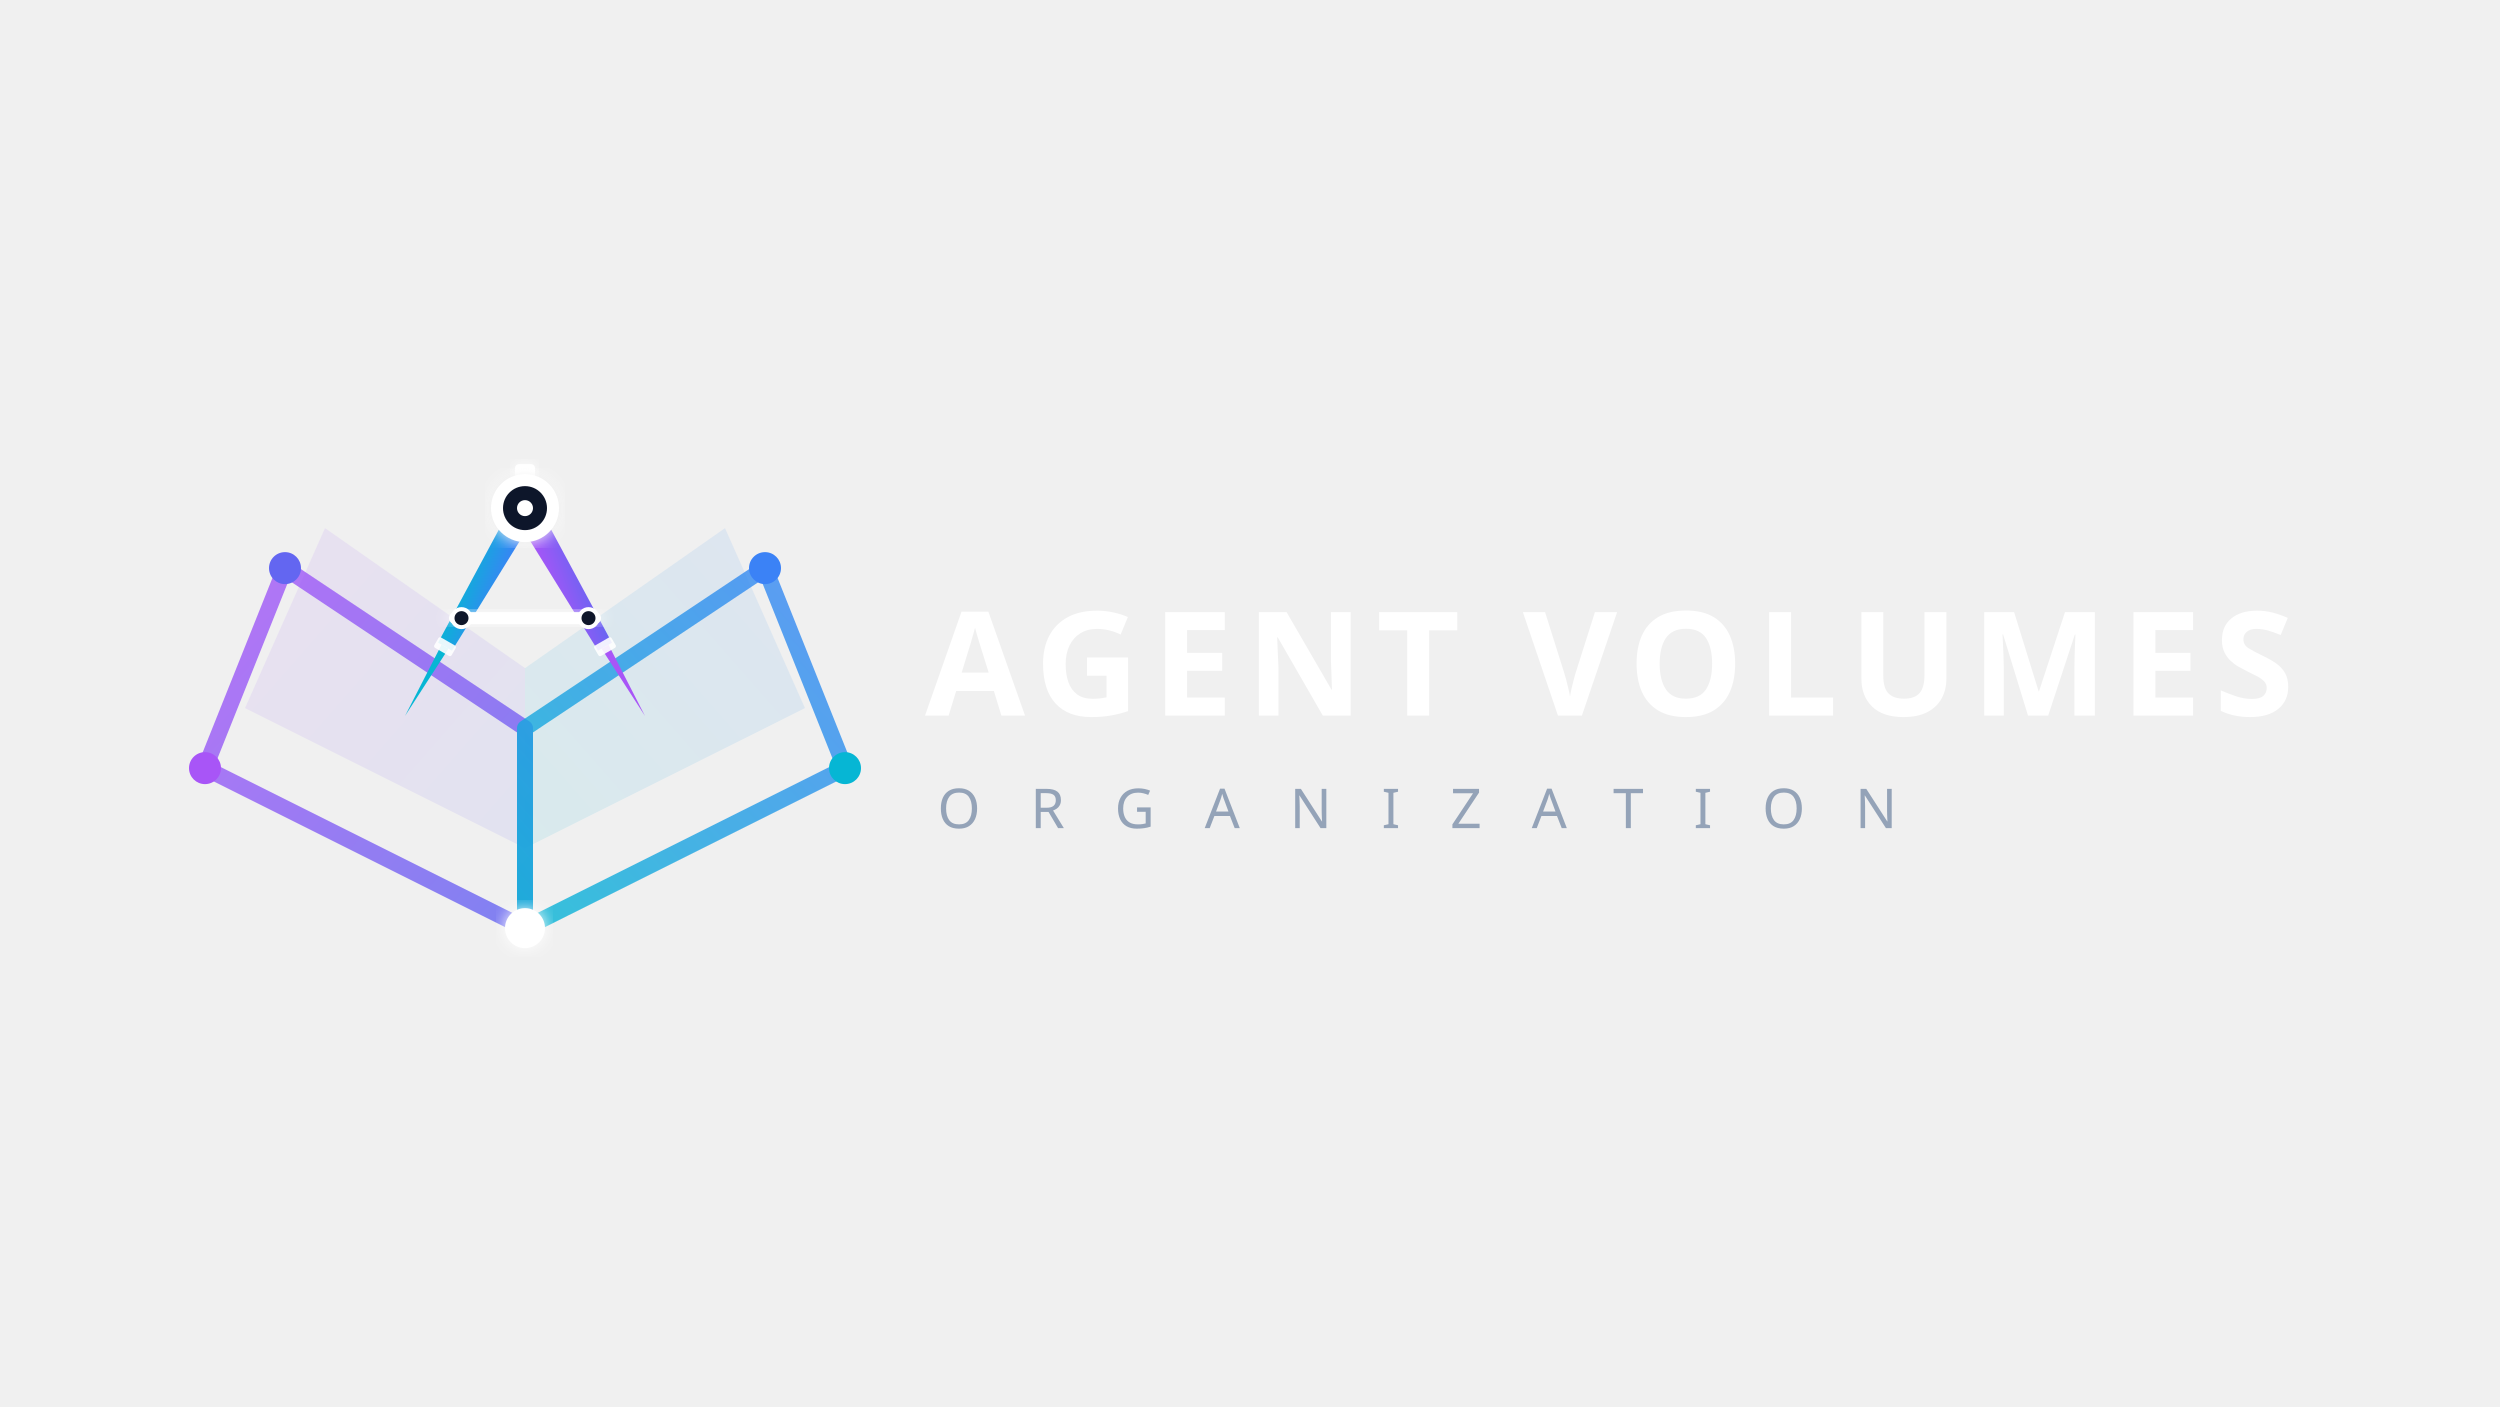
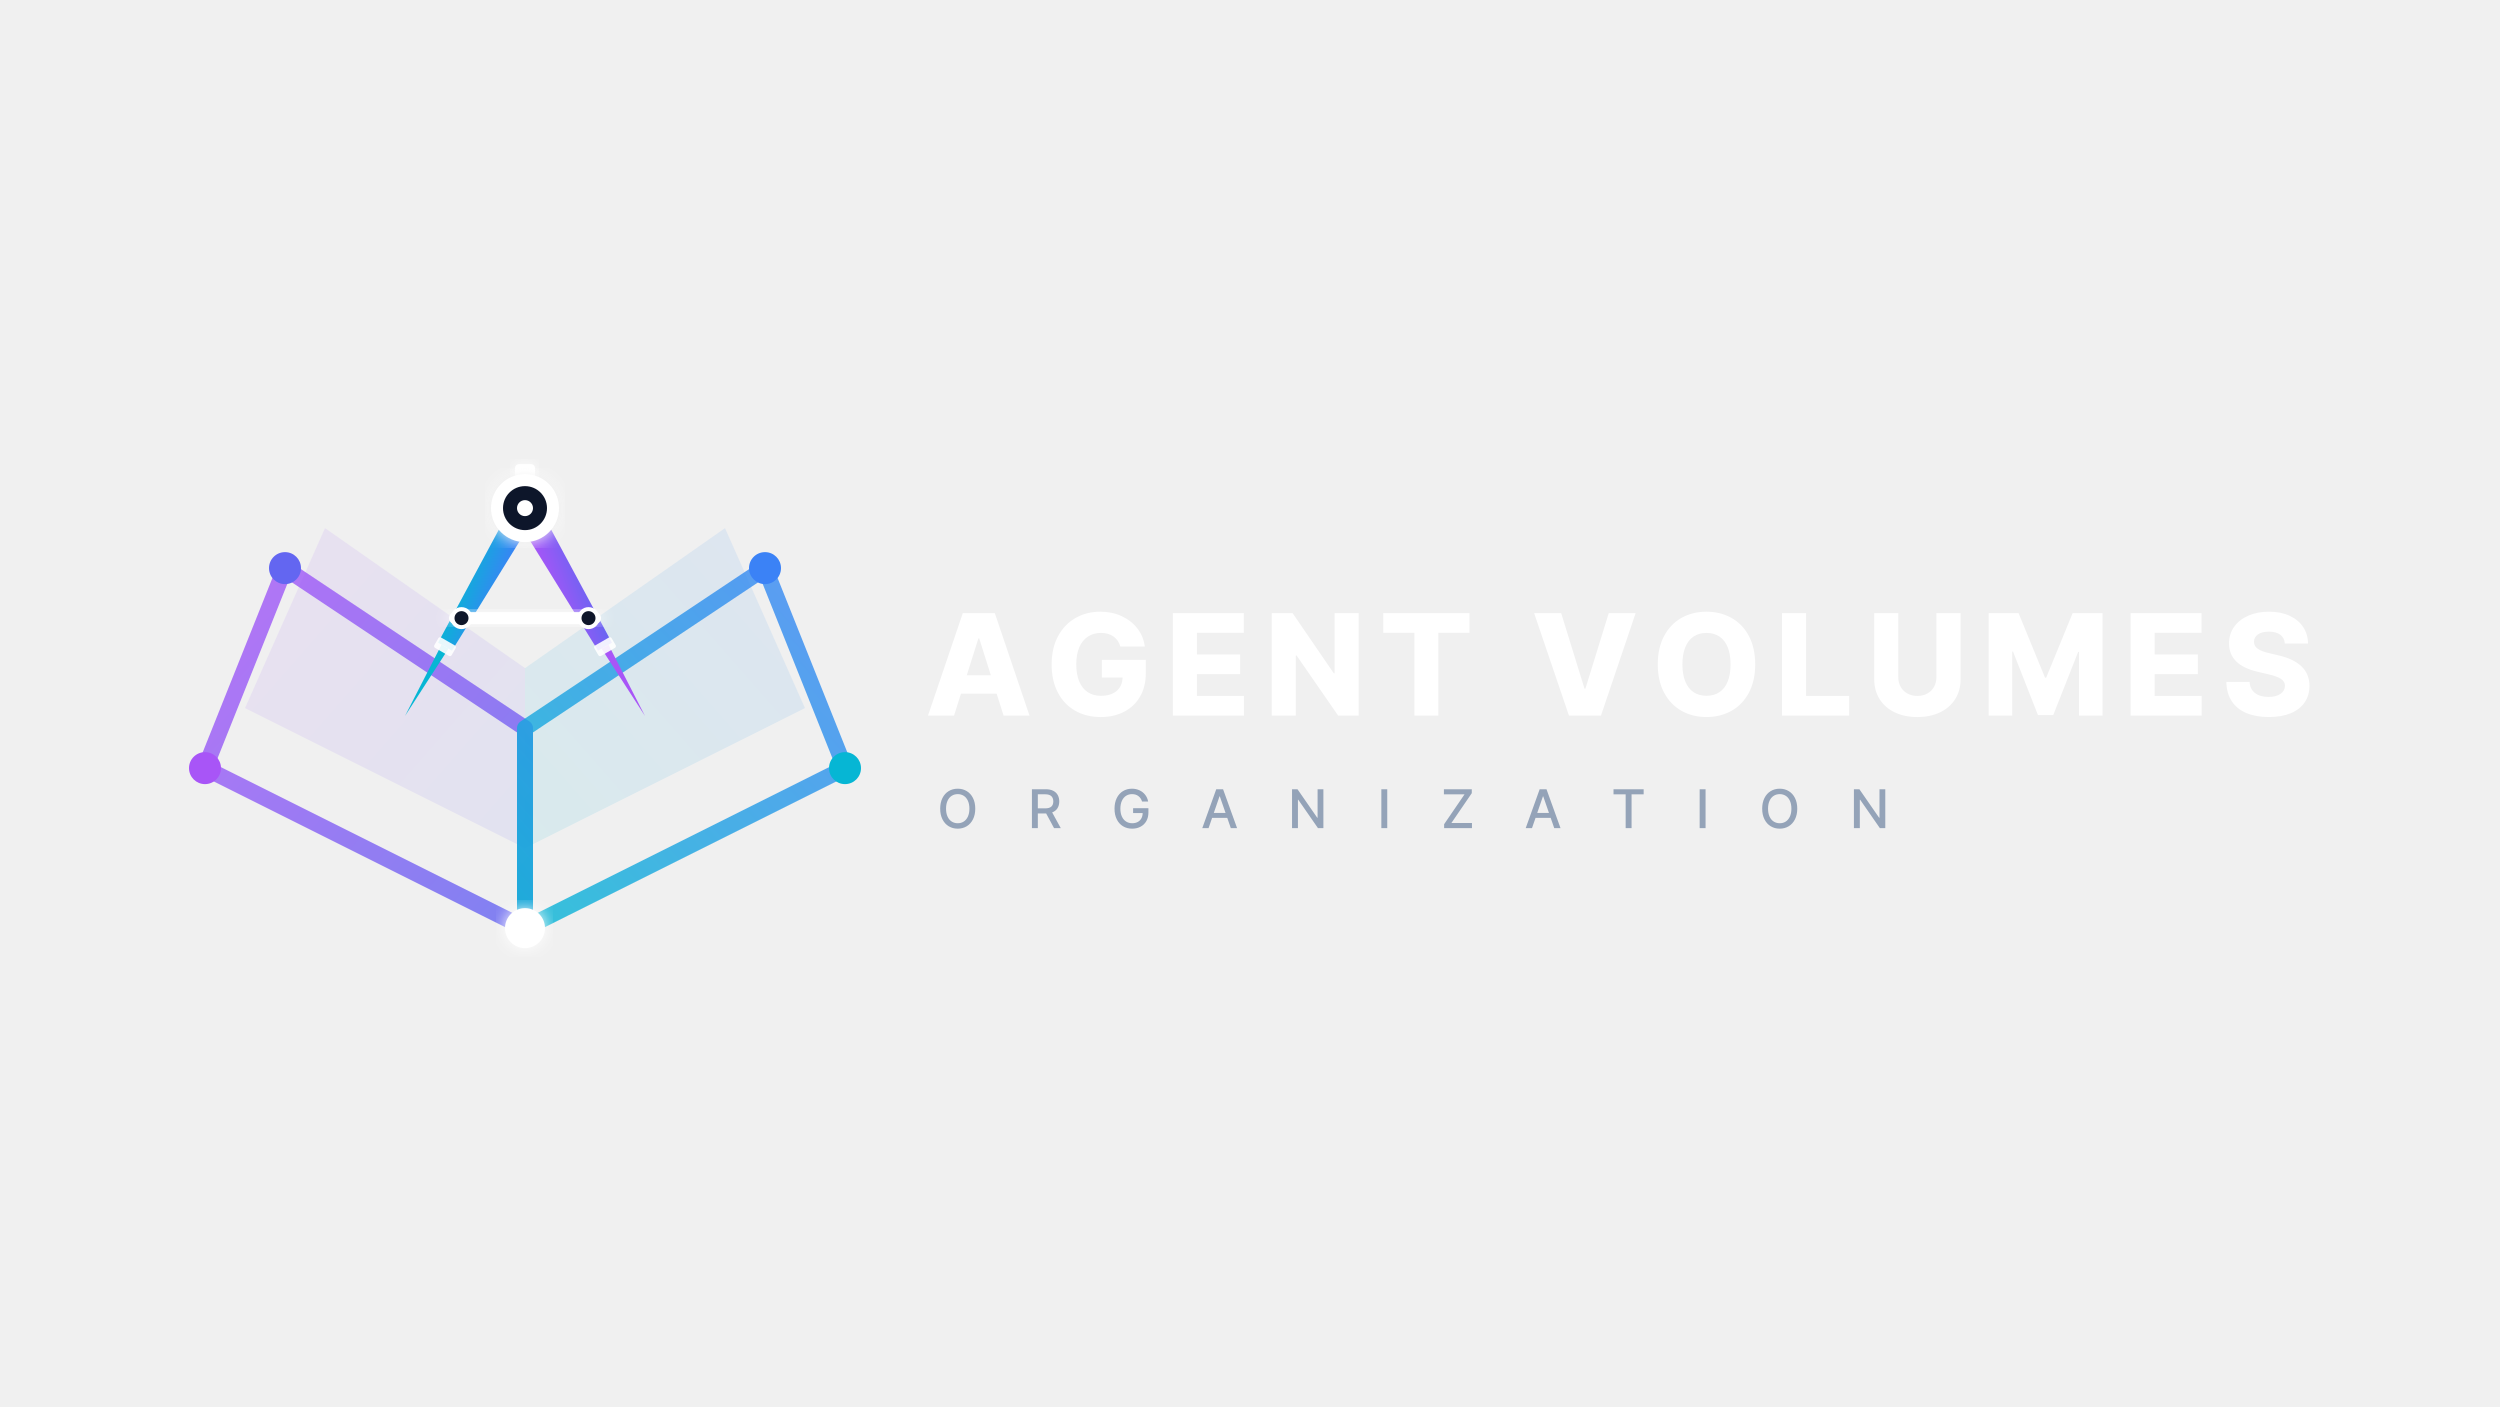
- <svg xmlns="http://www.w3.org/2000/svg" viewBox="0 0 1000 562.5" width="100%" height="100%">
+ <svg xmlns="http://www.w3.org/2000/svg" viewBox="0 0 1000 562.5">
  <defs>
-     <style>
-       @font-face {
-         font-family: 'Pretendard Std Variable';
-         font-weight: 45 920;
-         font-display: swap;
-         src: url('https://cdn.jsdelivr.net/gh/orioncactus/pretendard@v1.3.9/packages/pretendard-std/dist/web/variable/woff2-dynamic-subset/PretendardStdVariable.subset.6.woff2') format('woff2-variations');
-       }
-     </style>
-     <linearGradient id="leftPage" x1="100%" y1="100%" x2="0%" y2="0%">
+     <linearGradient id="agent-volumes-logo-banner-dark-theme-without-bg-16-9_svg__a" x1="100%" x2="0%" y1="100%" y2="0%">
      <stop offset="0%" stop-color="#6366f1" />
      <stop offset="100%" stop-color="#a855f7" />
    </linearGradient>
-     <linearGradient id="rightPage" x1="0%" y1="100%" x2="100%" y2="0%">
+     <linearGradient id="agent-volumes-logo-banner-dark-theme-without-bg-16-9_svg__b" x1="0%" x2="100%" y1="100%" y2="0%">
      <stop offset="0%" stop-color="#06b6d4" />
      <stop offset="100%" stop-color="#3b82f6" />
    </linearGradient>
-     <linearGradient id="brightAccent" x1="0%" y1="0%" x2="100%" y2="0%">
-       <stop offset="0%" stop-color="#ffffff" />
+     <linearGradient id="agent-volumes-logo-banner-dark-theme-without-bg-16-9_svg__c" x1="0%" x2="100%" y1="0%" y2="0%">
+       <stop offset="0%" stop-color="#fff" />
      <stop offset="100%" stop-color="#ecfeff" />
    </linearGradient>
-     <filter id="glow" x="-20%" y="-20%" width="140%" height="140%">
-       <feGaussianBlur stdDeviation="4" result="blur" />
-       <feComposite in="SourceGraphic" in2="blur" operator="over" />
+     <filter id="agent-volumes-logo-banner-dark-theme-without-bg-16-9_svg__d" width="140%" height="140%" x="-20%" y="-20%">
+       <feGaussianBlur result="blur" stdDeviation="4" />
+       <feComposite in="SourceGraphic" in2="blur" />
    </filter>
  </defs>
-   <g transform="translate(210, 291.25) scale(0.8)">
-     <path d="M 0 60 L -140 -10 L -100 -100 L 0 -30 Z" fill="url(#leftPage)" opacity="0.1" />
-     <path d="M 0 60 L 140 -10 L 100 -100 L 0 -30 Z" fill="url(#rightPage)" opacity="0.1" />
-     <path d="M 0 100 L -160 20 L -120 -80 L 0 0 Z" fill="none" stroke="url(#leftPage)" stroke-width="8" stroke-linejoin="round" opacity="0.8" />
-     <path d="M 0 100 L 160 20 L 120 -80 L 0 0 Z" fill="none" stroke="url(#rightPage)" stroke-width="8" stroke-linejoin="round" opacity="0.8" />
-     <line x1="0" y1="100" x2="0" y2="0" stroke="url(#brightAccent)" stroke-width="8" stroke-linecap="round" />
-     <rect x="-5" y="-132" width="10" height="12" rx="2" fill="#ffffff" filter="url(#glow)" />
-     <g transform="translate(0, -110) rotate(-30)">
-       <polygon points="-6,14 6,14 4,80 -4,80" fill="url(#leftPage)" />
-       <polygon points="-2,80 2,80 0,120" fill="#a855f7" />
-       <rect x="-5" y="77" width="10" height="6" rx="1" fill="#ffffff" opacity="0.9" />
+   <g transform="matrix(.8 0 0 .8 210 291.25)">
+     <path fill="url(#agent-volumes-logo-banner-dark-theme-without-bg-16-9_svg__a)" d="m0 60-140-70 40-90L0-30Z" opacity=".1" />
+     <path fill="url(#agent-volumes-logo-banner-dark-theme-without-bg-16-9_svg__b)" d="m0 60 140-70-40-90L0-30Z" opacity=".1" />
+     <path fill="none" stroke="url(#agent-volumes-logo-banner-dark-theme-without-bg-16-9_svg__a)" stroke-linejoin="round" stroke-width="8" d="m0 100-160-80 40-100L0 0Z" opacity=".8" />
+     <path fill="none" stroke="url(#agent-volumes-logo-banner-dark-theme-without-bg-16-9_svg__b)" stroke-linejoin="round" stroke-width="8" d="m0 100 160-80-40-100L0 0Z" opacity=".8" />
+     <path stroke="url(#agent-volumes-logo-banner-dark-theme-without-bg-16-9_svg__c)" stroke-linecap="round" stroke-width="8" d="M0 100V0" />
+     <rect width="10" height="12" x="-5" y="-132" fill="#fff" filter="url(#agent-volumes-logo-banner-dark-theme-without-bg-16-9_svg__d)" rx="2" />
+     <g transform="rotate(-30 -205.263 -55)">
+       <path fill="url(#agent-volumes-logo-banner-dark-theme-without-bg-16-9_svg__a)" d="M-6 14H6L4 80h-8z" />
+       <path fill="#a855f7" d="M-2 80h4l-2 40z" />
+       <rect width="10" height="6" x="-5" y="77" fill="#fff" opacity=".9" rx="1" />
    </g>
-     <g transform="translate(0, -110) rotate(30)">
-       <polygon points="-6,14 6,14 4,80 -4,80" fill="url(#rightPage)" />
-       <polygon points="-2,80 2,80 0,120" fill="#06b6d4" />
-       <rect x="-5" y="77" width="10" height="6" rx="1" fill="#ffffff" opacity="0.9" />
+     <g transform="rotate(30 205.263 -55)">
+       <path fill="url(#agent-volumes-logo-banner-dark-theme-without-bg-16-9_svg__b)" d="M-6 14H6L4 80h-8z" />
+       <path fill="#06b6d4" d="M-2 80h4l-2 40z" />
+       <rect width="10" height="6" x="-5" y="77" fill="#fff" opacity=".9" rx="1" />
    </g>
-     <g transform="translate(0, -55)">
-       <rect x="-38" y="-3" width="76" height="6" rx="3" fill="#ffffff" filter="url(#glow)" />
-       <circle cx="-31.75" cy="0" r="4.5" fill="#0f172a" stroke="#ffffff" stroke-width="2" />
-       <circle cx="31.75" cy="0" r="4.5" fill="#0f172a" stroke="#ffffff" stroke-width="2" />
+     <g transform="translate(0 -55)">
+       <rect width="76" height="6" x="-38" y="-3" fill="#fff" filter="url(#agent-volumes-logo-banner-dark-theme-without-bg-16-9_svg__d)" rx="3" />
+       <circle cx="-31.75" r="4.5" fill="#0f172a" stroke="#fff" stroke-width="2" />
+       <circle cx="31.75" r="4.5" fill="#0f172a" stroke="#fff" stroke-width="2" />
    </g>
-     <circle cx="0" cy="-110" r="14" fill="#0f172a" stroke="#ffffff" stroke-width="6" filter="url(#glow)" />
-     <circle cx="0" cy="-110" r="4" fill="#ffffff" />
-     <circle cx="0" cy="100" r="10" fill="#ffffff" filter="url(#glow)" />
+     <circle cy="-110" r="14" fill="#0f172a" stroke="#fff" stroke-width="6" filter="url(#agent-volumes-logo-banner-dark-theme-without-bg-16-9_svg__d)" />
+     <circle cy="-110" r="4" fill="#fff" />
+     <circle cy="100" r="10" fill="#fff" filter="url(#agent-volumes-logo-banner-dark-theme-without-bg-16-9_svg__d)" />
    <circle cx="-160" cy="20" r="8" fill="#a855f7" />
    <circle cx="160" cy="20" r="8" fill="#06b6d4" />
    <circle cx="-120" cy="-80" r="8" fill="#6366f1" />
    <circle cx="120" cy="-80" r="8" fill="#3b82f6" />
  </g>
-   <text x="370" y="286.25" font-family="'Pretendard Std Variable', sans-serif" font-size="58" font-weight="800" fill="#ffffff" text-anchor="start" letter-spacing="5">AGENT VOLUMES</text>
-   <text x="375" y="331.25" font-family="'Pretendard Std Variable', sans-serif" font-size="22" font-weight="500" fill="#94a3b8" text-anchor="start" letter-spacing="20">ORGANIZATION</text>
+   <path fill="#fff" d="m371.19 286.25 13.933-41.008h12.8l13.878 41.008h-10.365l-2.776-8.78h-14.273l-2.776 8.78Zm25.148-16.143-4.645-14.726h-.34l-4.644 14.726Zm44.025-16.935q-3.002 0-5.225 1.473-2.223 1.472-3.427 4.29-1.203 2.818-1.203 6.754 0 3.994 1.16 6.826 1.162 2.832 3.371 4.318 2.209 1.487 5.324 1.487 4.05 0 6.316-1.968t2.35-5.338h-8.27v-7.08h17.56v5.38q0 5.353-2.295 9.318t-6.386 6.075-9.331 2.11q-5.834 0-10.28-2.55-4.447-2.548-6.91-7.306-2.465-4.758-2.465-11.158 0-6.542 2.563-11.314t6.995-7.293 9.927-2.52q4.673 0 8.538 1.784t6.302 4.956 2.945 7.193h-9.799q-.736-2.605-2.747-4.021-2.01-1.416-5.013-1.416m28.789-7.93h28.377v7.873h-18.748v8.666h17.276v7.873H478.78v8.723h18.805v7.873h-28.434Zm74.328 41.008h-8.212l-16.653-24.072h-.283v24.072h-9.629v-41.008h8.326l16.483 24.072h.34v-24.072h9.628Zm9.815-41.008h34.494v7.873h-12.46v33.135h-9.573v-33.135h-12.461Zm80.518 30.246h.34l9.345-30.246h10.762l-13.877 41.008h-12.801l-13.934-41.008h10.819Zm48.783 11.328q-5.58 0-9.997-2.492-4.418-2.492-6.953-7.25t-2.535-11.328q0-6.599 2.535-11.356 2.535-4.758 6.953-7.236t9.997-2.478q5.55 0 9.983 2.478 4.432 2.478 6.966 7.236 2.535 4.757 2.535 11.356t-2.535 11.357-6.966 7.235-9.983 2.478m0-33.644q-3.002 0-5.169 1.444-2.166 1.445-3.313 4.277t-1.147 6.853 1.147 6.854 3.313 4.276 5.169 1.444 5.168-1.444 3.314-4.276 1.147-6.854-1.147-6.853-3.314-4.277-5.168-1.444m30.204-7.93h9.63v33.135h17.218v7.873h-26.847Zm71.44 0v26.451q0 4.532-2.166 7.958t-6.075 5.296-9.034 1.87q-5.154 0-9.063-1.87-3.908-1.869-6.06-5.296-2.153-3.426-2.153-7.958v-26.45h9.63V270.9q0 2.153.962 3.852.963 1.7 2.705 2.662 1.742.963 3.979.963t3.965-.963 2.676-2.662.949-3.852v-25.658Zm23.182 0 10.592 25.828h.453l10.592-25.828h11.95v41.008h-9.402v-25.488h-.34l-9.968 25.261h-6.117l-9.97-25.375h-.339v25.602h-9.402v-41.008Zm44.818 0h28.377v7.873H861.87v8.666h17.276v7.873H861.87v8.723h18.805v7.873H852.24Zm55.297 7.42q-2.86 0-4.404 1.133-1.543 1.133-1.543 2.945 0 1.756 1.586 2.818t4.531 1.713l3.568.85q6.06 1.36 9.275 4.39t3.243 7.844q-.028 3.852-1.968 6.656t-5.58 4.304-8.708 1.501q-5.154 0-8.935-1.571-3.78-1.572-5.876-4.716-2.096-3.143-2.181-7.76h9.289q.17 2.918 2.195 4.461t5.395 1.543q3.002 0 4.758-1.217 1.755-1.218 1.812-3.2-.028-1.756-1.614-2.804t-5.07-1.841l-4.304-1.02q-11.385-2.633-11.385-11.328-.028-3.738 2.025-6.627t5.692-4.474 8.256-1.586q4.673 0 8.184 1.6 3.512 1.6 5.452 4.489t1.997 6.655h-9.29q-.17-2.266-1.812-3.512t-4.588-1.246" />
+   <path fill="#94a3b8" d="M383.1 331.465q-2.03 0-3.626-.972-1.595-.972-2.497-2.783-.903-1.81-.903-4.237 0-2.439.903-4.249.902-1.81 2.497-2.777t3.626-.967q2.008 0 3.604.967 1.595.967 2.497 2.777.903 1.81.903 4.249 0 2.427-.903 4.237-.902 1.81-2.497 2.783-1.596.972-3.604.972m0-13.815q-1.354 0-2.417.677-1.064.677-1.665 1.987-.602 1.311-.602 3.159t.602 3.158 1.665 1.987 2.417.677q1.342 0 2.4-.677 1.059-.677 1.66-1.993.602-1.315.602-3.152 0-1.848-.602-3.159-.601-1.31-1.66-1.987t-2.4-.677m29.668-1.955h5.543q1.761 0 2.97.613 1.208.612 1.815 1.713t.607 2.551q0 1.59-.72 2.729-.72 1.138-2.116 1.665l3.438 6.284h-2.686l-3.158-5.865h-3.33v5.865h-2.363Zm5.306 7.649q1.676 0 2.46-.704.784-.703.784-2.068 0-1.375-.79-2.116-.789-.741-2.454-.741h-2.943v5.629Zm34.717-5.694q-1.321 0-2.38.683-1.057.682-1.659 1.998t-.602 3.142q0 1.837.607 3.147t1.681 1.993 2.46.682q1.236 0 2.17-.494.935-.494 1.456-1.413.52-.918.542-2.154h-3.824v-1.955h6.123v1.762q0 1.934-.827 3.39-.827 1.455-2.304 2.244t-3.357.79q-2.095 0-3.695-.972t-2.487-2.783-.886-4.237.891-4.238 2.476-2.782 3.594-.973q1.665 0 3.045.65t2.277 1.816 1.166 2.67h-2.428q-.44-1.408-1.477-2.187t-2.562-.779m28.121 13.6 5.586-15.555h2.729l5.607 15.555h-2.514l-1.418-4.104h-6.058l-1.418 4.104Zm9.303-6.08-2.299-6.639h-.107l-2.288 6.639Zm39.142 6.08h-2.17l-7.884-11.365h-.13v11.365h-2.362v-15.555h2.191l7.885 11.387h.15v-11.387h2.32Zm25.543 0h-2.363v-15.555h2.363Zm22.75-1.568 8.164-11.946h-8.25v-2.04h11.15v1.568l-8.163 11.945h8.228v2.041H577.65Zm32.633 1.568 5.586-15.555h2.729l5.607 15.555h-2.514l-1.418-4.104h-6.058l-1.418 4.104Zm9.303-6.08-2.299-6.639h-.107l-2.288 6.639Zm25.822-9.475h12.053v2.041h-4.834v13.514h-2.363v-13.514h-4.856Zm36.822 15.555h-2.363v-15.555h2.363Zm29.668.215q-2.03 0-3.625-.972t-2.498-2.783-.902-4.237q0-2.439.902-4.249.903-1.81 2.498-2.777t3.625-.967q2.01 0 3.604.967 1.596.967 2.498 2.777t.902 4.249q0 2.427-.902 4.237t-2.498 2.783-3.604.972m0-13.815q-1.353 0-2.417.677t-1.665 1.987-.601 3.159.601 3.158 1.665 1.987 2.417.677q1.343 0 2.401-.677t1.66-1.993.602-3.152q0-1.848-.602-3.159t-1.66-1.987-2.4-.677m42.214 13.6h-2.17l-7.884-11.365h-.13v11.365h-2.363v-15.555h2.192l7.885 11.387h.15v-11.387h2.32Z" />
</svg>
